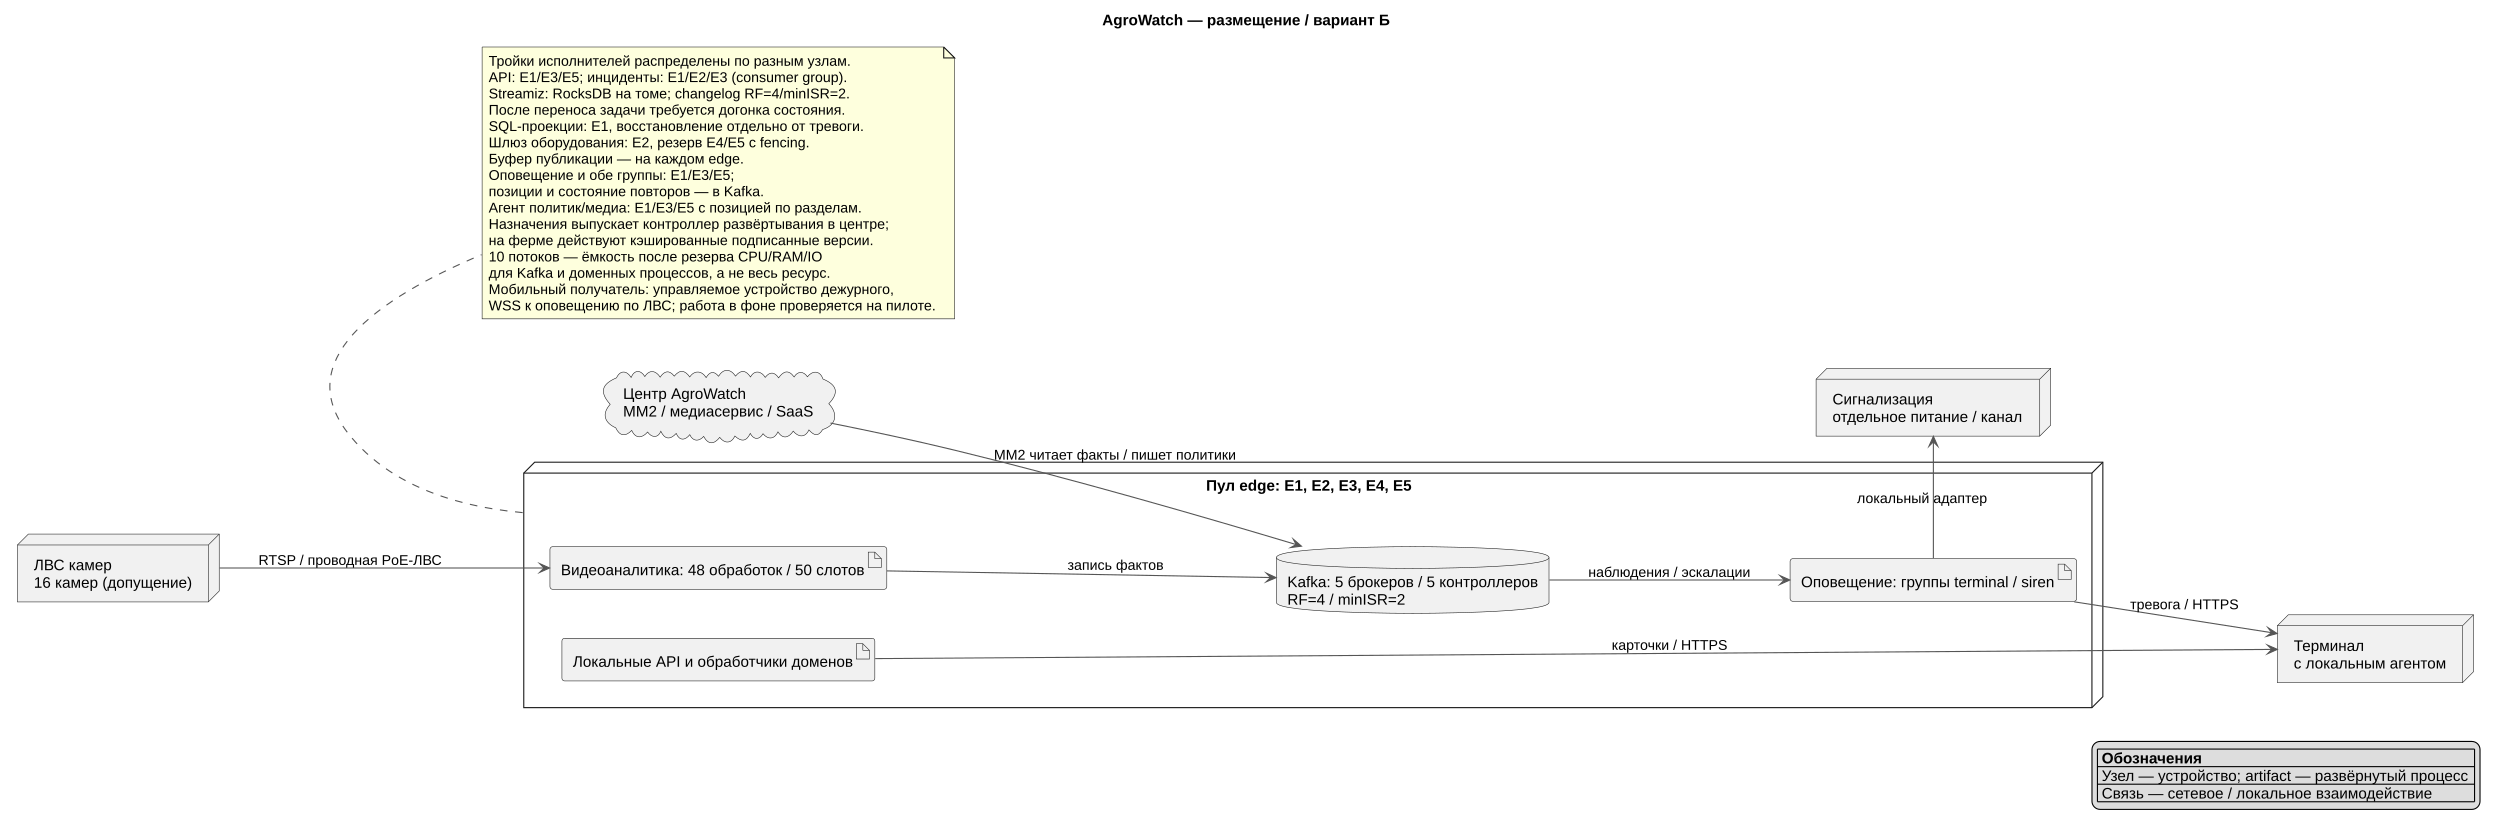
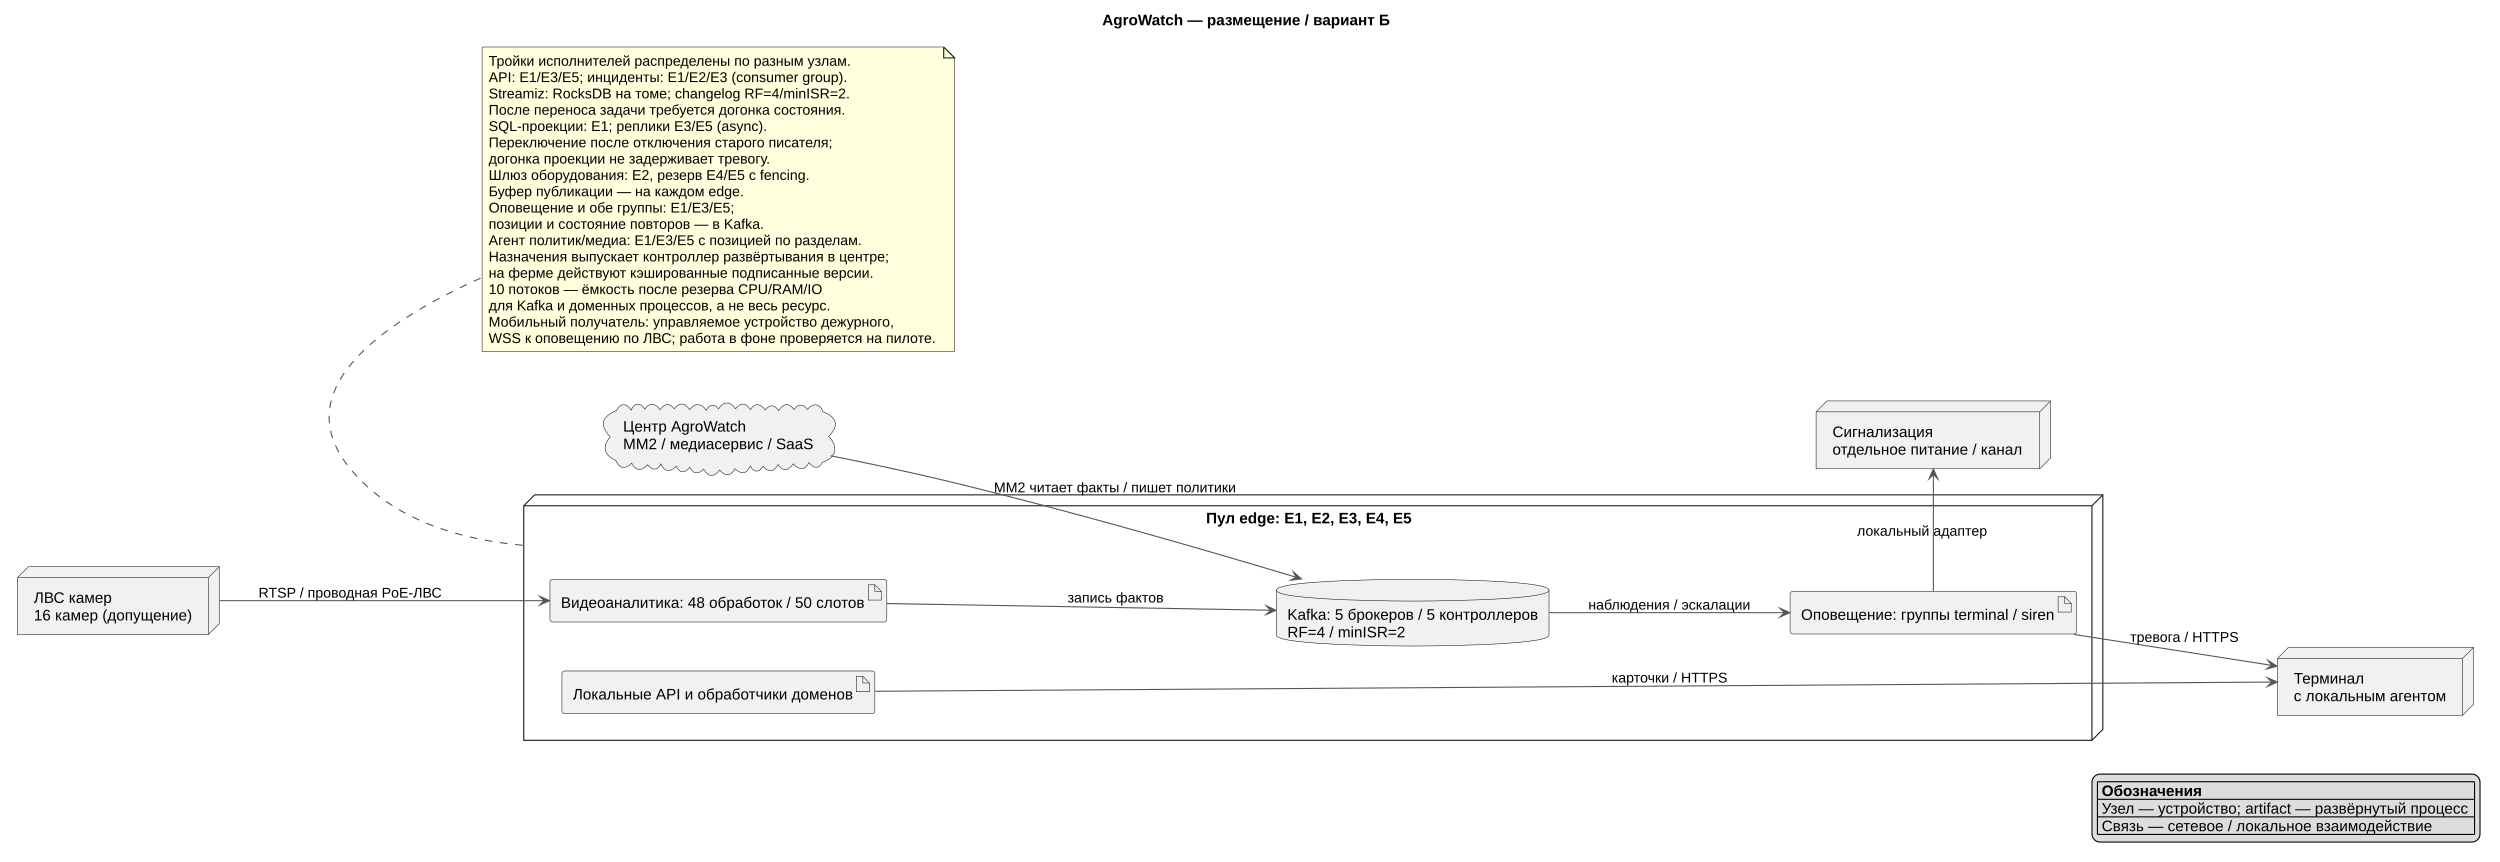
- <svg xmlns="http://www.w3.org/2000/svg" version="1.1" data-diagram-type="DESCRIPTION" style="width:2626px;height:870px;background:#FFFFFF;" width="2626.25px" height="870.833px" viewBox="0 0 2626 870" zoomAndPan="magnify" preserveAspectRatio="none" contentStyleType="text/css">
+ <svg xmlns="http://www.w3.org/2000/svg" version="1.1" data-diagram-type="DESCRIPTION" style="width:2626px;height:905px;background:#FFFFFF;" width="2626.25px" height="905.208px" viewBox="0 0 2626 905" zoomAndPan="magnify" preserveAspectRatio="none" contentStyleType="text/css">
  <defs />
  <g font-family="sans-serif" lengthAdjust="spacing">
    <g class="title" data-source-line="10">
      <text x="1157.786" y="26.505" fill="#000" font-size="16.042" textLength="303.186" font-weight="700" font-family="Arial">AgroWatch — размещение / вариант Б</text>
    </g>
    <g class="cluster" data-qualified-name="pool" id="ent0002" data-source-line="14">
-       <polygon points="550.16,496.935,561.619,485.477,2208.823,485.477,2208.823,731.831,2197.365,743.289,550.16,743.289,550.16,496.935" fill="none" style="stroke:#181818;stroke-width:1.146;stroke-linejoin:miter;stroke-miterlimit:10;" />
-       <line x1="2197.365" y1="496.935" x2="2208.823" y2="485.477" style="stroke:#181818;stroke-width:1.146;" />
-       <line x1="550.16" y1="496.935" x2="2197.365" y2="496.935" style="stroke:#181818;stroke-width:1.146;" />
-       <line x1="2197.365" y1="496.935" x2="2197.365" y2="743.289" style="stroke:#181818;stroke-width:1.146;" />
-       <text x="1266.858" y="515.419" fill="#000" font-size="16.042" textLength="216.1" font-weight="700" font-family="Arial">Пул edge: E1, E2, E3, E4, E5</text>
+       <polygon points="550.16,531.253,561.619,519.794,2208.823,519.794,2208.823,766.148,2197.365,777.607,550.16,777.607,550.16,531.253" fill="none" style="stroke:#181818;stroke-width:1.146;stroke-linejoin:miter;stroke-miterlimit:10;" />
+       <line x1="2197.365" y1="531.253" x2="2208.823" y2="519.794" style="stroke:#181818;stroke-width:1.146;" />
+       <line x1="550.16" y1="531.253" x2="2197.365" y2="531.253" style="stroke:#181818;stroke-width:1.146;" />
+       <line x1="2197.365" y1="531.253" x2="2197.365" y2="777.607" style="stroke:#181818;stroke-width:1.146;" />
+       <text x="1266.858" y="549.737" fill="#000" font-size="16.042" textLength="216.1" font-weight="700" font-family="Arial">Пул edge: E1, E2, E3, E4, E5</text>
    </g>
    <g class="entity" data-qualified-name="pool.video" id="ent0003" data-source-line="15">
-       <rect x="577.66" y="574.221" width="353.838" height="44.801" fill="#F1F1F1" style="stroke:#181818;stroke-width:0.573;" rx="2.865" ry="2.865" />
-       <polygon points="912.019,579.951,912.019,595.992,925.769,595.992,925.769,586.826,918.894,579.951,912.019,579.951" fill="#F1F1F1" style="stroke:#181818;stroke-width:0.573;stroke-linejoin:miter;stroke-miterlimit:10;" />
-       <line x1="918.894" y1="579.951" x2="918.894" y2="586.826" style="stroke:#181818;stroke-width:0.573;" />
-       <line x1="925.769" y1="586.826" x2="918.894" y2="586.826" style="stroke:#181818;stroke-width:0.573;" />
-       <text x="589.119" y="604.164" fill="#000" font-size="16.042" textLength="319.463" font-family="Arial">Видеоаналитика: 48 обработок / 50 слотов</text>
+       <rect x="577.66" y="608.539" width="353.838" height="44.801" fill="#F1F1F1" style="stroke:#181818;stroke-width:0.573;" rx="2.865" ry="2.865" />
+       <polygon points="912.019,614.268,912.019,630.31,925.769,630.31,925.769,621.143,918.894,614.268,912.019,614.268" fill="#F1F1F1" style="stroke:#181818;stroke-width:0.573;stroke-linejoin:miter;stroke-miterlimit:10;" />
+       <line x1="918.894" y1="614.268" x2="918.894" y2="621.143" style="stroke:#181818;stroke-width:0.573;" />
+       <line x1="925.769" y1="621.143" x2="918.894" y2="621.143" style="stroke:#181818;stroke-width:0.573;" />
+       <text x="589.119" y="638.482" fill="#000" font-size="16.042" textLength="319.463" font-family="Arial">Видеоаналитика: 48 обработок / 50 слотов</text>
    </g>
    <g class="entity" data-qualified-name="pool.notify" id="ent0004" data-source-line="16">
-       <rect x="1880.301" y="586.826" width="301.029" height="44.801" fill="#F1F1F1" style="stroke:#181818;stroke-width:0.573;" rx="2.865" ry="2.865" />
-       <polygon points="2161.85,592.555,2161.85,608.596,2175.6,608.596,2175.6,599.43,2168.725,592.555,2161.85,592.555" fill="#F1F1F1" style="stroke:#181818;stroke-width:0.573;stroke-linejoin:miter;stroke-miterlimit:10;" />
-       <line x1="2168.725" y1="592.555" x2="2168.725" y2="599.43" style="stroke:#181818;stroke-width:0.573;" />
-       <line x1="2175.6" y1="599.43" x2="2168.725" y2="599.43" style="stroke:#181818;stroke-width:0.573;" />
-       <text x="1891.759" y="616.768" fill="#000" font-size="16.042" textLength="266.654" font-family="Arial">Оповещение: группы terminal / siren</text>
+       <rect x="1880.301" y="621.143" width="301.029" height="44.801" fill="#F1F1F1" style="stroke:#181818;stroke-width:0.573;" rx="2.865" ry="2.865" />
+       <polygon points="2161.85,626.872,2161.85,642.914,2175.6,642.914,2175.6,633.747,2168.725,626.872,2161.85,626.872" fill="#F1F1F1" style="stroke:#181818;stroke-width:0.573;stroke-linejoin:miter;stroke-miterlimit:10;" />
+       <line x1="2168.725" y1="626.872" x2="2168.725" y2="633.747" style="stroke:#181818;stroke-width:0.573;" />
+       <line x1="2175.6" y1="633.747" x2="2168.725" y2="633.747" style="stroke:#181818;stroke-width:0.573;" />
+       <text x="1891.759" y="651.086" fill="#000" font-size="16.042" textLength="266.654" font-family="Arial">Оповещение: группы terminal / siren</text>
    </g>
    <g class="entity" data-qualified-name="pool.app" id="ent0005" data-source-line="17">
-       <rect x="590.242" y="670.471" width="328.678" height="44.801" fill="#F1F1F1" style="stroke:#181818;stroke-width:0.573;" rx="2.865" ry="2.865" />
-       <polygon points="899.441,676.201,899.441,692.242,913.191,692.242,913.191,683.076,906.316,676.201,899.441,676.201" fill="#F1F1F1" style="stroke:#181818;stroke-width:0.573;stroke-linejoin:miter;stroke-miterlimit:10;" />
-       <line x1="906.316" y1="676.201" x2="906.316" y2="683.076" style="stroke:#181818;stroke-width:0.573;" />
-       <line x1="913.191" y1="683.076" x2="906.316" y2="683.076" style="stroke:#181818;stroke-width:0.573;" />
-       <text x="601.7" y="700.414" fill="#000" font-size="16.042" textLength="294.303" font-family="Arial">Локальные API и обработчики доменов</text>
+       <rect x="590.242" y="704.789" width="328.678" height="44.801" fill="#F1F1F1" style="stroke:#181818;stroke-width:0.573;" rx="2.865" ry="2.865" />
+       <polygon points="899.441,710.518,899.441,726.56,913.191,726.56,913.191,717.393,906.316,710.518,899.441,710.518" fill="#F1F1F1" style="stroke:#181818;stroke-width:0.573;stroke-linejoin:miter;stroke-miterlimit:10;" />
+       <line x1="906.316" y1="710.518" x2="906.316" y2="717.393" style="stroke:#181818;stroke-width:0.573;" />
+       <line x1="913.191" y1="717.393" x2="906.316" y2="717.393" style="stroke:#181818;stroke-width:0.573;" />
+       <text x="601.7" y="734.732" fill="#000" font-size="16.042" textLength="294.303" font-family="Arial">Локальные API и обработчики доменов</text>
    </g>
    <g class="entity" data-qualified-name="pool.log" id="ent0006" data-source-line="18">
-       <path d="M1340.762,585.622 C1340.762,574.164 1483.918,574.164 1483.918,574.164 C1483.918,574.164 1627.074,574.164 1627.074,585.622 L1627.074,632.828 C1627.074,644.286 1483.918,644.286 1483.918,644.286 C1483.918,644.286 1340.762,644.286 1340.762,632.828 L1340.762,585.622" style="stroke:#181818;stroke-width:0.573;" fill="#F1F1F1" />
-       <path d="M1340.762,585.622 C1340.762,597.081 1483.918,597.081 1483.918,597.081 C1483.918,597.081 1627.074,597.081 1627.074,585.622" style="stroke:#181818;stroke-width:0.573;" fill="none" />
-       <text x="1352.221" y="616.711" fill="#000" font-size="16.042" textLength="263.395" font-family="Arial">Kafka: 5 брокеров / 5 контроллеров</text>
-       <text x="1352.221" y="635.157" fill="#000" font-size="16.042" textLength="123.923" font-family="Arial">RF=4 / minISR=2</text>
+       <path d="M1340.762,619.94 C1340.762,608.482 1483.918,608.482 1483.918,608.482 C1483.918,608.482 1627.074,608.482 1627.074,619.94 L1627.074,667.145 C1627.074,678.604 1483.918,678.604 1483.918,678.604 C1483.918,678.604 1340.762,678.604 1340.762,667.145 L1340.762,619.94" style="stroke:#181818;stroke-width:0.573;" fill="#F1F1F1" />
+       <path d="M1340.762,619.94 C1340.762,631.398 1483.918,631.398 1483.918,631.398 C1483.918,631.398 1627.074,631.398 1627.074,619.94" style="stroke:#181818;stroke-width:0.573;" fill="none" />
+       <text x="1352.221" y="651.029" fill="#000" font-size="16.042" textLength="263.395" font-family="Arial">Kafka: 5 брокеров / 5 контроллеров</text>
+       <text x="1352.221" y="669.475" fill="#000" font-size="16.042" textLength="123.923" font-family="Arial">RF=4 / minISR=2</text>
    </g>
    <g class="entity" data-qualified-name="cams" id="ent0001" data-source-line="13">
-       <polygon points="18.333,572.445,29.792,560.987,230.27,560.987,230.27,620.796,218.812,632.255,18.333,632.255,18.333,572.445" fill="#F1F1F1" style="stroke:#181818;stroke-width:0.573;stroke-linejoin:miter;stroke-miterlimit:10;" />
-       <line x1="218.812" y1="572.445" x2="230.27" y2="560.987" style="stroke:#181818;stroke-width:0.573;" />
-       <line x1="18.333" y1="572.445" x2="218.812" y2="572.445" style="stroke:#181818;stroke-width:0.573;" />
-       <line x1="218.812" y1="572.445" x2="218.812" y2="632.255" style="stroke:#181818;stroke-width:0.573;" />
-       <text x="35.521" y="598.951" fill="#000" font-size="16.042" textLength="82.08" font-family="Arial">ЛВС камер</text>
-       <text x="35.521" y="617.397" fill="#000" font-size="16.042" textLength="166.103" font-family="Arial">16 камер (допущение)</text>
+       <polygon points="18.333,606.763,29.792,595.305,230.27,595.305,230.27,655.114,218.812,666.572,18.333,666.572,18.333,606.763" fill="#F1F1F1" style="stroke:#181818;stroke-width:0.573;stroke-linejoin:miter;stroke-miterlimit:10;" />
+       <line x1="218.812" y1="606.763" x2="230.27" y2="595.305" style="stroke:#181818;stroke-width:0.573;" />
+       <line x1="18.333" y1="606.763" x2="218.812" y2="606.763" style="stroke:#181818;stroke-width:0.573;" />
+       <line x1="218.812" y1="606.763" x2="218.812" y2="666.572" style="stroke:#181818;stroke-width:0.573;" />
+       <text x="35.521" y="633.268" fill="#000" font-size="16.042" textLength="82.08" font-family="Arial">ЛВС камер</text>
+       <text x="35.521" y="651.715" fill="#000" font-size="16.042" textLength="166.103" font-family="Arial">16 камер (допущение)</text>
    </g>
    <g class="entity" data-qualified-name="term" id="ent0007" data-source-line="20">
-       <polygon points="2392.156,657.237,2403.615,645.779,2598.132,645.779,2598.132,705.588,2586.674,717.046,2392.156,717.046,2392.156,657.237" fill="#F1F1F1" style="stroke:#181818;stroke-width:0.573;stroke-linejoin:miter;stroke-miterlimit:10;" />
-       <line x1="2586.674" y1="657.237" x2="2598.132" y2="645.779" style="stroke:#181818;stroke-width:0.573;" />
-       <line x1="2392.156" y1="657.237" x2="2586.674" y2="657.237" style="stroke:#181818;stroke-width:0.573;" />
-       <line x1="2586.674" y1="657.237" x2="2586.674" y2="717.046" style="stroke:#181818;stroke-width:0.573;" />
-       <text x="2409.344" y="683.742" fill="#000" font-size="16.042" textLength="74.772" font-family="Arial">Терминал</text>
-       <text x="2409.344" y="702.189" fill="#000" font-size="16.042" textLength="160.143" font-family="Arial">с локальным агентом</text>
+       <polygon points="2392.156,691.555,2403.615,680.096,2598.132,680.096,2598.132,739.906,2586.674,751.364,2392.156,751.364,2392.156,691.555" fill="#F1F1F1" style="stroke:#181818;stroke-width:0.573;stroke-linejoin:miter;stroke-miterlimit:10;" />
+       <line x1="2586.674" y1="691.555" x2="2598.132" y2="680.096" style="stroke:#181818;stroke-width:0.573;" />
+       <line x1="2392.156" y1="691.555" x2="2586.674" y2="691.555" style="stroke:#181818;stroke-width:0.573;" />
+       <line x1="2586.674" y1="691.555" x2="2586.674" y2="751.364" style="stroke:#181818;stroke-width:0.573;" />
+       <text x="2409.344" y="718.06" fill="#000" font-size="16.042" textLength="74.772" font-family="Arial">Терминал</text>
+       <text x="2409.344" y="736.506" fill="#000" font-size="16.042" textLength="160.143" font-family="Arial">с локальным агентом</text>
    </g>
    <g class="entity" data-qualified-name="sound" id="ent0008" data-source-line="21">
-       <polygon points="1907.629,398.279,1919.087,386.82,2153.999,386.82,2153.999,446.63,2142.541,458.088,1907.629,458.088,1907.629,398.279" fill="#F1F1F1" style="stroke:#181818;stroke-width:0.573;stroke-linejoin:miter;stroke-miterlimit:10;" />
-       <line x1="2142.541" y1="398.279" x2="2153.999" y2="386.82" style="stroke:#181818;stroke-width:0.573;" />
-       <line x1="1907.629" y1="398.279" x2="2142.541" y2="398.279" style="stroke:#181818;stroke-width:0.573;" />
-       <line x1="2142.541" y1="398.279" x2="2142.541" y2="458.088" style="stroke:#181818;stroke-width:0.573;" />
-       <text x="1924.817" y="424.784" fill="#000" font-size="16.042" textLength="105.61" font-family="Arial">Сигнализация</text>
-       <text x="1924.817" y="443.23" fill="#000" font-size="16.042" textLength="200.536" font-family="Arial">отдельное питание / канал</text>
+       <polygon points="1907.629,432.596,1919.087,421.138,2153.999,421.138,2153.999,480.947,2142.541,492.406,1907.629,492.406,1907.629,432.596" fill="#F1F1F1" style="stroke:#181818;stroke-width:0.573;stroke-linejoin:miter;stroke-miterlimit:10;" />
+       <line x1="2142.541" y1="432.596" x2="2153.999" y2="421.138" style="stroke:#181818;stroke-width:0.573;" />
+       <line x1="1907.629" y1="432.596" x2="2142.541" y2="432.596" style="stroke:#181818;stroke-width:0.573;" />
+       <line x1="2142.541" y1="432.596" x2="2142.541" y2="492.406" style="stroke:#181818;stroke-width:0.573;" />
+       <text x="1924.817" y="459.102" fill="#000" font-size="16.042" textLength="105.61" font-family="Arial">Сигнализация</text>
+       <text x="1924.817" y="477.548" fill="#000" font-size="16.042" textLength="200.536" font-family="Arial">отдельное питание / канал</text>
    </g>
    <g class="entity" data-qualified-name="center" id="ent0009" data-source-line="22">
-       <path d="M647.582,396.874 C651.565,388.409 658.473,389.292 662.918,396.42 C666.382,388.271 672.899,388.276 677.352,395.491 C682.19,387.702 689.185,389.367 693.415,396.16 C697.781,389.612 702.901,388.277 708.241,395.078 C714.229,387.879 719.304,388.751 724.527,395.944 C729.451,388.603 737.34,389.337 741.728,396.576 C745.435,390.476 749.745,389.118 754.75,395.187 C759.973,386.815 767.232,387.14 772.592,395.038 C778.383,387.945 783.396,388.799 788.344,395.969 C792.588,388.12 799.916,389.965 803.778,396.382 C808.648,390.177 813.409,390.468 817.849,396.862 C822.946,389.792 828.181,387.868 834.141,395.933 C838.026,389.571 844.006,389.724 848.079,395.721 C853.655,388.996 861.233,388.973 864.467,398.137 C878.686,404.063 882.043,412.067 870.57,424.045 C880.64,434.547 878.633,446.539 864.128,451.215 C859.279,459.157 854.901,457.446 849.695,451.587 C845.679,460.244 838.407,459.207 833.206,452.892 C828.631,459.726 822.485,461.843 817.191,453.659 C813.492,461.39 806.937,462.209 801.464,455.606 C797.526,462.34 791.717,462.036 788.07,455.317 C783.86,464.037 778.675,464.159 771.963,458.031 C768.045,466.159 761.221,466.165 755.989,459.446 C750.104,466.859 744.047,467.443 739.13,458.451 C734.13,463.984 727.92,463.894 724.549,456.599 C719.703,462.692 713.84,463.359 710.28,455.303 C703.96,462.149 698.247,461.693 694.126,453.015 C690.9,460.75 684.238,459.541 680.243,453.807 C674.626,460.396 667.624,461.147 663.578,452.13 C656.843,458.94 650.904,458.162 646.748,449.351 C635.074,444.108 631.73,434.884 640.941,424.717 C629.316,411.646 632.105,403.481 647.582,396.874" style="stroke:#181818;stroke-width:0.573;" fill="#F1F1F1" />
-       <text x="654.477" y="419.055" fill="#000" font-size="16.042" textLength="129.72" font-family="Arial">Центр AgroWatch</text>
-       <text x="654.477" y="437.501" fill="#000" font-size="16.042" textLength="200.192" font-family="Arial">MM2 / медиасервис / SaaS</text>
+       <path d="M647.582,431.192 C651.565,422.727 658.473,423.61 662.918,430.737 C666.382,422.588 672.899,422.594 677.352,429.808 C682.19,422.019 689.185,423.685 693.415,430.477 C697.781,423.93 702.901,422.595 708.241,429.395 C714.229,422.196 719.304,423.068 724.527,430.261 C729.451,422.921 737.34,423.655 741.728,430.894 C745.435,424.794 749.745,423.436 754.75,429.505 C759.973,421.133 767.232,421.458 772.592,429.355 C778.383,422.263 783.396,423.117 788.344,430.286 C792.588,422.438 799.916,424.282 803.778,430.7 C808.648,424.495 813.409,424.785 817.849,431.18 C822.946,424.11 828.181,422.186 834.141,430.251 C838.026,423.889 844.006,424.042 848.079,430.039 C853.655,423.314 861.233,423.291 864.467,432.455 C878.686,438.38 882.043,446.385 870.57,458.362 C880.64,468.865 878.633,480.856 864.128,485.533 C859.279,493.475 854.901,491.764 849.695,485.905 C845.679,494.562 838.407,493.525 833.206,487.21 C828.631,494.044 822.485,496.161 817.191,487.977 C813.492,495.708 806.937,496.527 801.464,489.924 C797.526,496.657 791.717,496.353 788.07,489.634 C783.86,498.355 778.675,498.477 771.963,492.349 C768.045,500.477 761.221,500.483 755.989,493.763 C750.104,501.177 744.047,501.761 739.13,492.768 C734.13,498.302 727.92,498.212 724.549,490.917 C719.703,497.01 713.84,497.677 710.28,489.621 C703.96,496.466 698.247,496.011 694.126,487.332 C690.9,495.067 684.238,493.858 680.243,488.125 C674.626,494.714 667.624,495.465 663.578,486.447 C656.843,493.258 650.904,492.48 646.748,483.668 C635.074,478.425 631.73,469.201 640.941,459.035 C629.316,445.964 632.105,437.799 647.582,431.192" style="stroke:#181818;stroke-width:0.573;" fill="#F1F1F1" />
+       <text x="654.477" y="453.372" fill="#000" font-size="16.042" textLength="129.72" font-family="Arial">Центр AgroWatch</text>
+       <text x="654.477" y="471.819" fill="#000" font-size="16.042" textLength="200.192" font-family="Arial">MM2 / медиасервис / SaaS</text>
    </g>
    <g class="entity" data-qualified-name="GMN17" id="ent0018" data-source-line="31">
-       <path d="M506.412,49.384 L506.412,334.902 L1002.734,334.902 L1002.734,60.842 L991.276,49.384 L506.412,49.384" style="stroke:#181818;stroke-width:0.573;" fill="#FEFFDD" />
+       <path d="M506.412,49.384 L506.412,369.16 L1002.734,369.16 L1002.734,60.842 L991.276,49.384 L506.412,49.384" style="stroke:#181818;stroke-width:0.573;" fill="#FEFFDD" />
      <path d="M991.276,49.384 L991.276,60.842 L1002.734,60.842 L991.276,49.384" style="stroke:#181818;stroke-width:1.146;" fill="#FEFFDD" />
      <text x="513.287" y="69.085" fill="#000" font-size="14.896" textLength="383.371" font-family="Arial">Тройки исполнителей распределены по разным узлам.</text>
      <text x="513.287" y="86.214" fill="#000" font-size="14.896" textLength="376.68" font-family="Arial">API: E1/E3/E5; инциденты: E1/E2/E3 (consumer group).</text>
      <text x="513.287" y="103.343" fill="#000" font-size="14.896" textLength="379.64" font-family="Arial">Streamiz: RocksDB на томе; changelog RF=4/minISR=2.</text>
      <text x="513.287" y="120.471" fill="#000" font-size="14.896" textLength="376.258" font-family="Arial">После переноса задачи требуется догонка состояния.</text>
-       <text x="513.287" y="137.6" fill="#000" font-size="14.896" textLength="396.631" font-family="Arial">SQL-проекции: E1, восстановление отдельно от тревоги.</text>
-       <text x="513.287" y="154.729" fill="#000" font-size="14.896" textLength="338.371" font-family="Arial">Шлюз оборудования: E2, резерв E4/E5 с fencing.</text>
-       <text x="513.287" y="171.858" fill="#000" font-size="14.896" textLength="268.438" font-family="Arial">Буфер публикации — на каждом edge.</text>
-       <text x="513.287" y="188.986" fill="#000" font-size="14.896" textLength="258.699" font-family="Arial">Оповещение и обе группы: E1/E3/E5;</text>
-       <text x="513.287" y="206.115" fill="#000" font-size="14.896" textLength="289.901" font-family="Arial">позиции и состояние повторов — в Kafka.</text>
-       <text x="513.287" y="223.244" fill="#000" font-size="14.896" textLength="394.078" font-family="Arial">Агент политик/медиа: E1/E3/E5 с позицией по разделам.</text>
-       <text x="513.287" y="240.373" fill="#000" font-size="14.896" textLength="422.298" font-family="Arial">Назначения выпускает контроллер развёртывания в центре;</text>
-       <text x="513.287" y="257.501" fill="#000" font-size="14.896" textLength="405.388" font-family="Arial">на ферме действуют кэшированные подписанные версии.</text>
-       <text x="513.287" y="274.63" fill="#000" font-size="14.896" textLength="351.318" font-family="Arial">10 потоков — ёмкость после резерва CPU/RAM/IO</text>
-       <text x="513.287" y="291.759" fill="#000" font-size="14.896" textLength="359.297" font-family="Arial">для Kafka и доменных процессов, а не весь ресурс.</text>
-       <text x="513.287" y="308.888" fill="#000" font-size="14.896" textLength="428.001" font-family="Arial">Мобильный получатель: управляемое устройство дежурного,</text>
-       <text x="513.287" y="326.016" fill="#000" font-size="14.896" textLength="472.259" font-family="Arial">WSS к оповещению по ЛВС; работа в фоне проверяется на пилоте.</text>
+       <text x="513.287" y="137.6" fill="#000" font-size="14.896" textLength="292.462" font-family="Arial">SQL-проекции: E1; реплики E3/E5 (async).</text>
+       <text x="513.287" y="154.729" fill="#000" font-size="14.896" textLength="363.253" font-family="Arial">Переключение после отключения старого писателя;</text>
+       <text x="513.287" y="171.858" fill="#000" font-size="14.896" textLength="297.968" font-family="Arial">догонка проекции не задерживает тревогу.</text>
+       <text x="513.287" y="188.986" fill="#000" font-size="14.896" textLength="338.371" font-family="Arial">Шлюз оборудования: E2, резерв E4/E5 с fencing.</text>
+       <text x="513.287" y="206.115" fill="#000" font-size="14.896" textLength="268.438" font-family="Arial">Буфер публикации — на каждом edge.</text>
+       <text x="513.287" y="223.244" fill="#000" font-size="14.896" textLength="258.699" font-family="Arial">Оповещение и обе группы: E1/E3/E5;</text>
+       <text x="513.287" y="240.373" fill="#000" font-size="14.896" textLength="289.901" font-family="Arial">позиции и состояние повторов — в Kafka.</text>
+       <text x="513.287" y="257.501" fill="#000" font-size="14.896" textLength="394.078" font-family="Arial">Агент политик/медиа: E1/E3/E5 с позицией по разделам.</text>
+       <text x="513.287" y="274.63" fill="#000" font-size="14.896" textLength="422.298" font-family="Arial">Назначения выпускает контроллер развёртывания в центре;</text>
+       <text x="513.287" y="291.759" fill="#000" font-size="14.896" textLength="405.388" font-family="Arial">на ферме действуют кэшированные подписанные версии.</text>
+       <text x="513.287" y="308.888" fill="#000" font-size="14.896" textLength="351.318" font-family="Arial">10 потоков — ёмкость после резерва CPU/RAM/IO</text>
+       <text x="513.287" y="326.016" fill="#000" font-size="14.896" textLength="359.297" font-family="Arial">для Kafka и доменных процессов, а не весь ресурс.</text>
+       <text x="513.287" y="343.145" fill="#000" font-size="14.896" textLength="428.001" font-family="Arial">Мобильный получатель: управляемое устройство дежурного,</text>
+       <text x="513.287" y="360.274" fill="#000" font-size="14.896" textLength="472.259" font-family="Arial">WSS к оповещению по ЛВС; работа в фоне проверяется на пилоте.</text>
    </g>
    <g class="link" data-entity-1="ent0001" data-entity-2="ent0003" id="lnk10" data-source-line="23" data-link-type="dependency">
-       <path d="M230.553,596.622 C325.004,596.622 459.869,596.622 571.496,596.622" style="stroke:#555;stroke-width:1.146;" fill="none" id="cams-to-video" />
-       <polygon points="577.225,596.622,566.912,592.039,571.496,596.622,566.912,601.206,577.225,596.622" fill="#555" style="stroke:#555;stroke-width:1.146;stroke-linejoin:miter;stroke-miterlimit:10;" />
-       <text x="271.517" y="593.407" fill="#000" font-size="14.896" textLength="193.966" font-family="Arial">RTSP / проводная PoE-ЛВС</text>
+       <path d="M230.553,630.94 C325.004,630.94 459.869,630.94 571.496,630.94" style="stroke:#555;stroke-width:1.146;" fill="none" id="cams-to-video" />
+       <polygon points="577.225,630.94,566.912,626.357,571.496,630.94,566.912,635.523,577.225,630.94" fill="#555" style="stroke:#555;stroke-width:1.146;stroke-linejoin:miter;stroke-miterlimit:10;" />
+       <text x="271.517" y="627.725" fill="#000" font-size="14.896" textLength="193.966" font-family="Arial">RTSP / проводная PoE-ЛВС</text>
    </g>
    <g class="link" data-entity-1="ent0006" data-entity-2="ent0004" id="lnk11" data-source-line="24" data-link-type="dependency">
-       <path d="M1627.439,609.227 C1705.126,609.227 1795.509,609.227 1874.308,609.227" style="stroke:#555;stroke-width:1.146;" fill="none" id="log-to-notify" />
-       <polygon points="1880.038,609.227,1869.725,604.643,1874.308,609.227,1869.725,613.81,1880.038,609.227" fill="#555" style="stroke:#555;stroke-width:1.146;stroke-linejoin:miter;stroke-miterlimit:10;" />
-       <text x="1668.322" y="606.011" fill="#000" font-size="14.896" textLength="170.909" font-family="Arial">наблюдения / эскалации</text>
+       <path d="M1627.439,643.544 C1705.126,643.544 1795.509,643.544 1874.308,643.544" style="stroke:#555;stroke-width:1.146;" fill="none" id="log-to-notify" />
+       <polygon points="1880.038,643.544,1869.725,638.961,1874.308,643.544,1869.725,648.128,1880.038,643.544" fill="#555" style="stroke:#555;stroke-width:1.146;stroke-linejoin:miter;stroke-miterlimit:10;" />
+       <text x="1668.322" y="640.329" fill="#000" font-size="14.896" textLength="170.909" font-family="Arial">наблюдения / эскалации</text>
    </g>
    <g class="link" data-entity-1="ent0004" data-entity-2="ent0007" id="lnk12" data-source-line="25" data-link-type="dependency">
-       <path d="M2178.791,632.166 C2248.148,643.006 2323.589,654.794 2386.152,664.568" style="stroke:#555;stroke-width:1.146;" fill="none" id="notify-to-term" />
-       <polygon points="2391.813,665.453,2382.331,659.332,2386.152,664.568,2380.916,668.389,2391.813,665.453" fill="#555" style="stroke:#555;stroke-width:1.146;stroke-linejoin:miter;stroke-miterlimit:10;" />
-       <text x="2237.469" y="639.939" fill="#000" font-size="14.896" textLength="114.548" font-family="Arial">тревога / HTTPS</text>
+       <path d="M2178.791,666.484 C2248.148,677.323 2323.589,689.112 2386.152,698.886" style="stroke:#555;stroke-width:1.146;" fill="none" id="notify-to-term" />
+       <polygon points="2391.813,699.77,2382.331,693.65,2386.152,698.886,2380.916,702.707,2391.813,699.77" fill="#555" style="stroke:#555;stroke-width:1.146;stroke-linejoin:miter;stroke-miterlimit:10;" />
+       <text x="2237.469" y="674.257" fill="#000" font-size="14.896" textLength="114.548" font-family="Arial">тревога / HTTPS</text>
    </g>
    <g class="link" data-entity-1="ent0004" data-entity-2="ent0008" id="lnk13" data-source-line="26" data-link-type="dependency">
-       <path d="M2030.818,586.321 C2030.818,554.376 2030.818,501.839 2030.818,464.084" style="stroke:#555;stroke-width:1.146;" fill="none" id="notify-to-sound" />
-       <polygon points="2030.818,458.355,2026.234,468.667,2030.818,464.084,2035.401,468.667,2030.818,458.355" fill="#555" style="stroke:#555;stroke-width:1.146;stroke-linejoin:miter;stroke-miterlimit:10;" />
-       <text x="1950.609" y="528.404" fill="#000" font-size="14.896" textLength="136.339" font-family="Arial">локальный адаптер</text>
+       <path d="M2030.818,620.639 C2030.818,588.693 2030.818,536.157 2030.818,498.402" style="stroke:#555;stroke-width:1.146;" fill="none" id="notify-to-sound" />
+       <polygon points="2030.818,492.672,2026.234,502.985,2030.818,498.402,2035.401,502.985,2030.818,492.672" fill="#555" style="stroke:#555;stroke-width:1.146;stroke-linejoin:miter;stroke-miterlimit:10;" />
+       <text x="1950.609" y="562.722" fill="#000" font-size="14.896" textLength="136.339" font-family="Arial">локальный адаптер</text>
    </g>
    <g class="link" data-entity-1="ent0003" data-entity-2="ent0006" id="lnk14" data-source-line="27" data-link-type="dependency">
-       <path d="M931.723,599.67 C1057.066,601.847 1217.632,604.636 1334.645,606.664" style="stroke:#555;stroke-width:1.146;" fill="none" id="video-to-log" />
-       <polygon points="1340.373,606.763,1330.141,602.002,1334.645,606.664,1329.983,611.167,1340.373,606.763" fill="#555" style="stroke:#555;stroke-width:1.146;stroke-linejoin:miter;stroke-miterlimit:10;" />
-       <text x="1121.335" y="598.575" fill="#000" font-size="14.896" textLength="100.925" font-family="Arial">запись фактов</text>
+       <path d="M931.723,633.988 C1057.066,636.165 1217.632,638.953 1334.645,640.981" style="stroke:#555;stroke-width:1.146;" fill="none" id="video-to-log" />
+       <polygon points="1340.373,641.081,1330.141,636.319,1334.645,640.981,1329.983,645.485,1340.373,641.081" fill="#555" style="stroke:#555;stroke-width:1.146;stroke-linejoin:miter;stroke-miterlimit:10;" />
+       <text x="1121.335" y="632.892" fill="#000" font-size="14.896" textLength="100.925" font-family="Arial">запись фактов</text>
    </g>
    <g class="link" data-entity-1="ent0005" data-entity-2="ent0007" id="lnk15" data-source-line="28" data-link-type="dependency">
-       <path d="M919.256,691.795 C1273.376,689.458 2096.795,684.03 2386.336,682.128" style="stroke:#555;stroke-width:1.146;" fill="none" id="app-to-term" />
-       <polygon points="2392.065,682.09,2381.722,677.575,2386.336,682.128,2381.782,686.741,2392.065,682.09" fill="#555" style="stroke:#555;stroke-width:1.146;stroke-linejoin:miter;stroke-miterlimit:10;" />
-       <text x="1692.957" y="682.622" fill="#000" font-size="14.896" textLength="122.032" font-family="Arial">карточки / HTTPS</text>
+       <path d="M919.256,726.113 C1273.376,723.776 2096.795,718.348 2386.336,716.445" style="stroke:#555;stroke-width:1.146;" fill="none" id="app-to-term" />
+       <polygon points="2392.065,716.408,2381.722,711.892,2386.336,716.445,2381.782,721.059,2392.065,716.408" fill="#555" style="stroke:#555;stroke-width:1.146;stroke-linejoin:miter;stroke-miterlimit:10;" />
+       <text x="1692.957" y="716.939" fill="#000" font-size="14.896" textLength="122.032" font-family="Arial">карточки / HTTPS</text>
    </g>
    <g class="link" data-entity-1="ent0009" data-entity-2="ent0006" id="lnk16" data-source-line="29" data-link-type="dependency">
-       <path d="M872.357,444.387 C913.687,452.648 960.426,462.56 1002.742,472.872 C1128.153,503.443 1264.704,542.965 1361.527,572.046" style="stroke:#555;stroke-width:1.146;" fill="none" id="center-to-log" />
-       <polygon points="1367.014,573.694,1358.455,566.338,1361.527,572.046,1355.818,575.117,1367.014,573.694" fill="#555" style="stroke:#555;stroke-width:1.146;stroke-linejoin:miter;stroke-miterlimit:10;" />
-       <text x="1043.992" y="482.8" fill="#000" font-size="14.896" textLength="255.6" font-family="Arial">MM2 читает факты / пишет политики</text>
+       <path d="M872.357,478.705 C913.687,486.966 960.426,496.878 1002.742,507.19 C1128.153,537.761 1264.704,577.283 1361.527,606.364" style="stroke:#555;stroke-width:1.146;" fill="none" id="center-to-log" />
+       <polygon points="1367.014,608.012,1358.455,600.656,1361.527,606.364,1355.818,609.435,1367.014,608.012" fill="#555" style="stroke:#555;stroke-width:1.146;stroke-linejoin:miter;stroke-miterlimit:10;" />
+       <text x="1043.992" y="517.117" fill="#000" font-size="14.896" textLength="255.6" font-family="Arial">MM2 читает факты / пишет политики</text>
    </g>
    <g class="link" data-entity-1="ent0002" data-entity-2="ent0018" id="lnk19" data-source-line="31" data-link-type="association">
-       <path d="M548.986,538.46 C543.773,537.985 538.553,537.421 533.336,536.763 C512.469,534.127 491.668,529.96 471.711,523.775 C431.797,511.405 395.261,490.962 368.34,458.549 C302.832,379.67 395.118,313.957 505.874,267.528" style="stroke:#555;stroke-width:1.146;stroke-dasharray:8.021,8.021;" fill="none" id="pool-GMN17" />
+       <path d="M548.986,572.777 C543.773,572.302 538.553,571.739 533.336,571.08 C512.469,568.445 491.668,564.278 471.711,558.093 C431.797,545.723 395.261,525.28 368.34,492.867 C301.171,411.994 394.442,341.858 506.115,291.567" style="stroke:#555;stroke-width:1.146;stroke-dasharray:8.021,8.021;" fill="none" id="pool-GMN17" />
    </g>
-     <g class="legend" data-source-line="49">
-       <rect x="2197.418" y="778.81" width="407.589" height="71.381" fill="#DDD" style="stroke:#000;stroke-width:1.146;" rx="8.594" ry="8.594" />
-       <text x="2207.604" y="801.878" fill="#000" font-size="16.042" textLength="105.916" font-weight="700" font-family="Arial">Обозначения</text>
-       <text x="2207.604" y="820.324" fill="#000" font-size="16.042" textLength="387.217" font-family="Arial">Узел — устройство; artifact — развёрнутый процесс</text>
-       <text x="2207.604" y="838.77" fill="#000" font-size="16.042" textLength="348.233" font-family="Arial">Связь — сетевое / локальное взаимодействие</text>
-       <line x1="2203.147" y1="786.831" x2="2599.278" y2="786.831" style="stroke:#000;stroke-width:1.146;" />
-       <line x1="2203.147" y1="805.277" x2="2599.278" y2="805.277" style="stroke:#000;stroke-width:1.146;" />
-       <line x1="2203.147" y1="823.723" x2="2599.278" y2="823.723" style="stroke:#000;stroke-width:1.146;" />
-       <line x1="2203.147" y1="842.17" x2="2599.278" y2="842.17" style="stroke:#000;stroke-width:1.146;" />
-       <line x1="2203.147" y1="786.831" x2="2203.147" y2="842.17" style="stroke:#000;stroke-width:1.146;" />
-       <line x1="2599.278" y1="786.831" x2="2599.278" y2="842.17" style="stroke:#000;stroke-width:1.146;" />
+     <g class="legend" data-source-line="51">
+       <rect x="2197.418" y="813.128" width="407.589" height="71.381" fill="#DDD" style="stroke:#000;stroke-width:1.146;" rx="8.594" ry="8.594" />
+       <text x="2207.604" y="836.195" fill="#000" font-size="16.042" textLength="105.916" font-weight="700" font-family="Arial">Обозначения</text>
+       <text x="2207.604" y="854.642" fill="#000" font-size="16.042" textLength="387.217" font-family="Arial">Узел — устройство; artifact — развёрнутый процесс</text>
+       <text x="2207.604" y="873.088" fill="#000" font-size="16.042" textLength="348.233" font-family="Arial">Связь — сетевое / локальное взаимодействие</text>
+       <line x1="2203.147" y1="821.148" x2="2599.278" y2="821.148" style="stroke:#000;stroke-width:1.146;" />
+       <line x1="2203.147" y1="839.595" x2="2599.278" y2="839.595" style="stroke:#000;stroke-width:1.146;" />
+       <line x1="2203.147" y1="858.041" x2="2599.278" y2="858.041" style="stroke:#000;stroke-width:1.146;" />
+       <line x1="2203.147" y1="876.487" x2="2599.278" y2="876.487" style="stroke:#000;stroke-width:1.146;" />
+       <line x1="2203.147" y1="821.148" x2="2203.147" y2="876.487" style="stroke:#000;stroke-width:1.146;" />
+       <line x1="2599.278" y1="821.148" x2="2599.278" y2="876.487" style="stroke:#000;stroke-width:1.146;" />
    </g>
  </g>
</svg>
